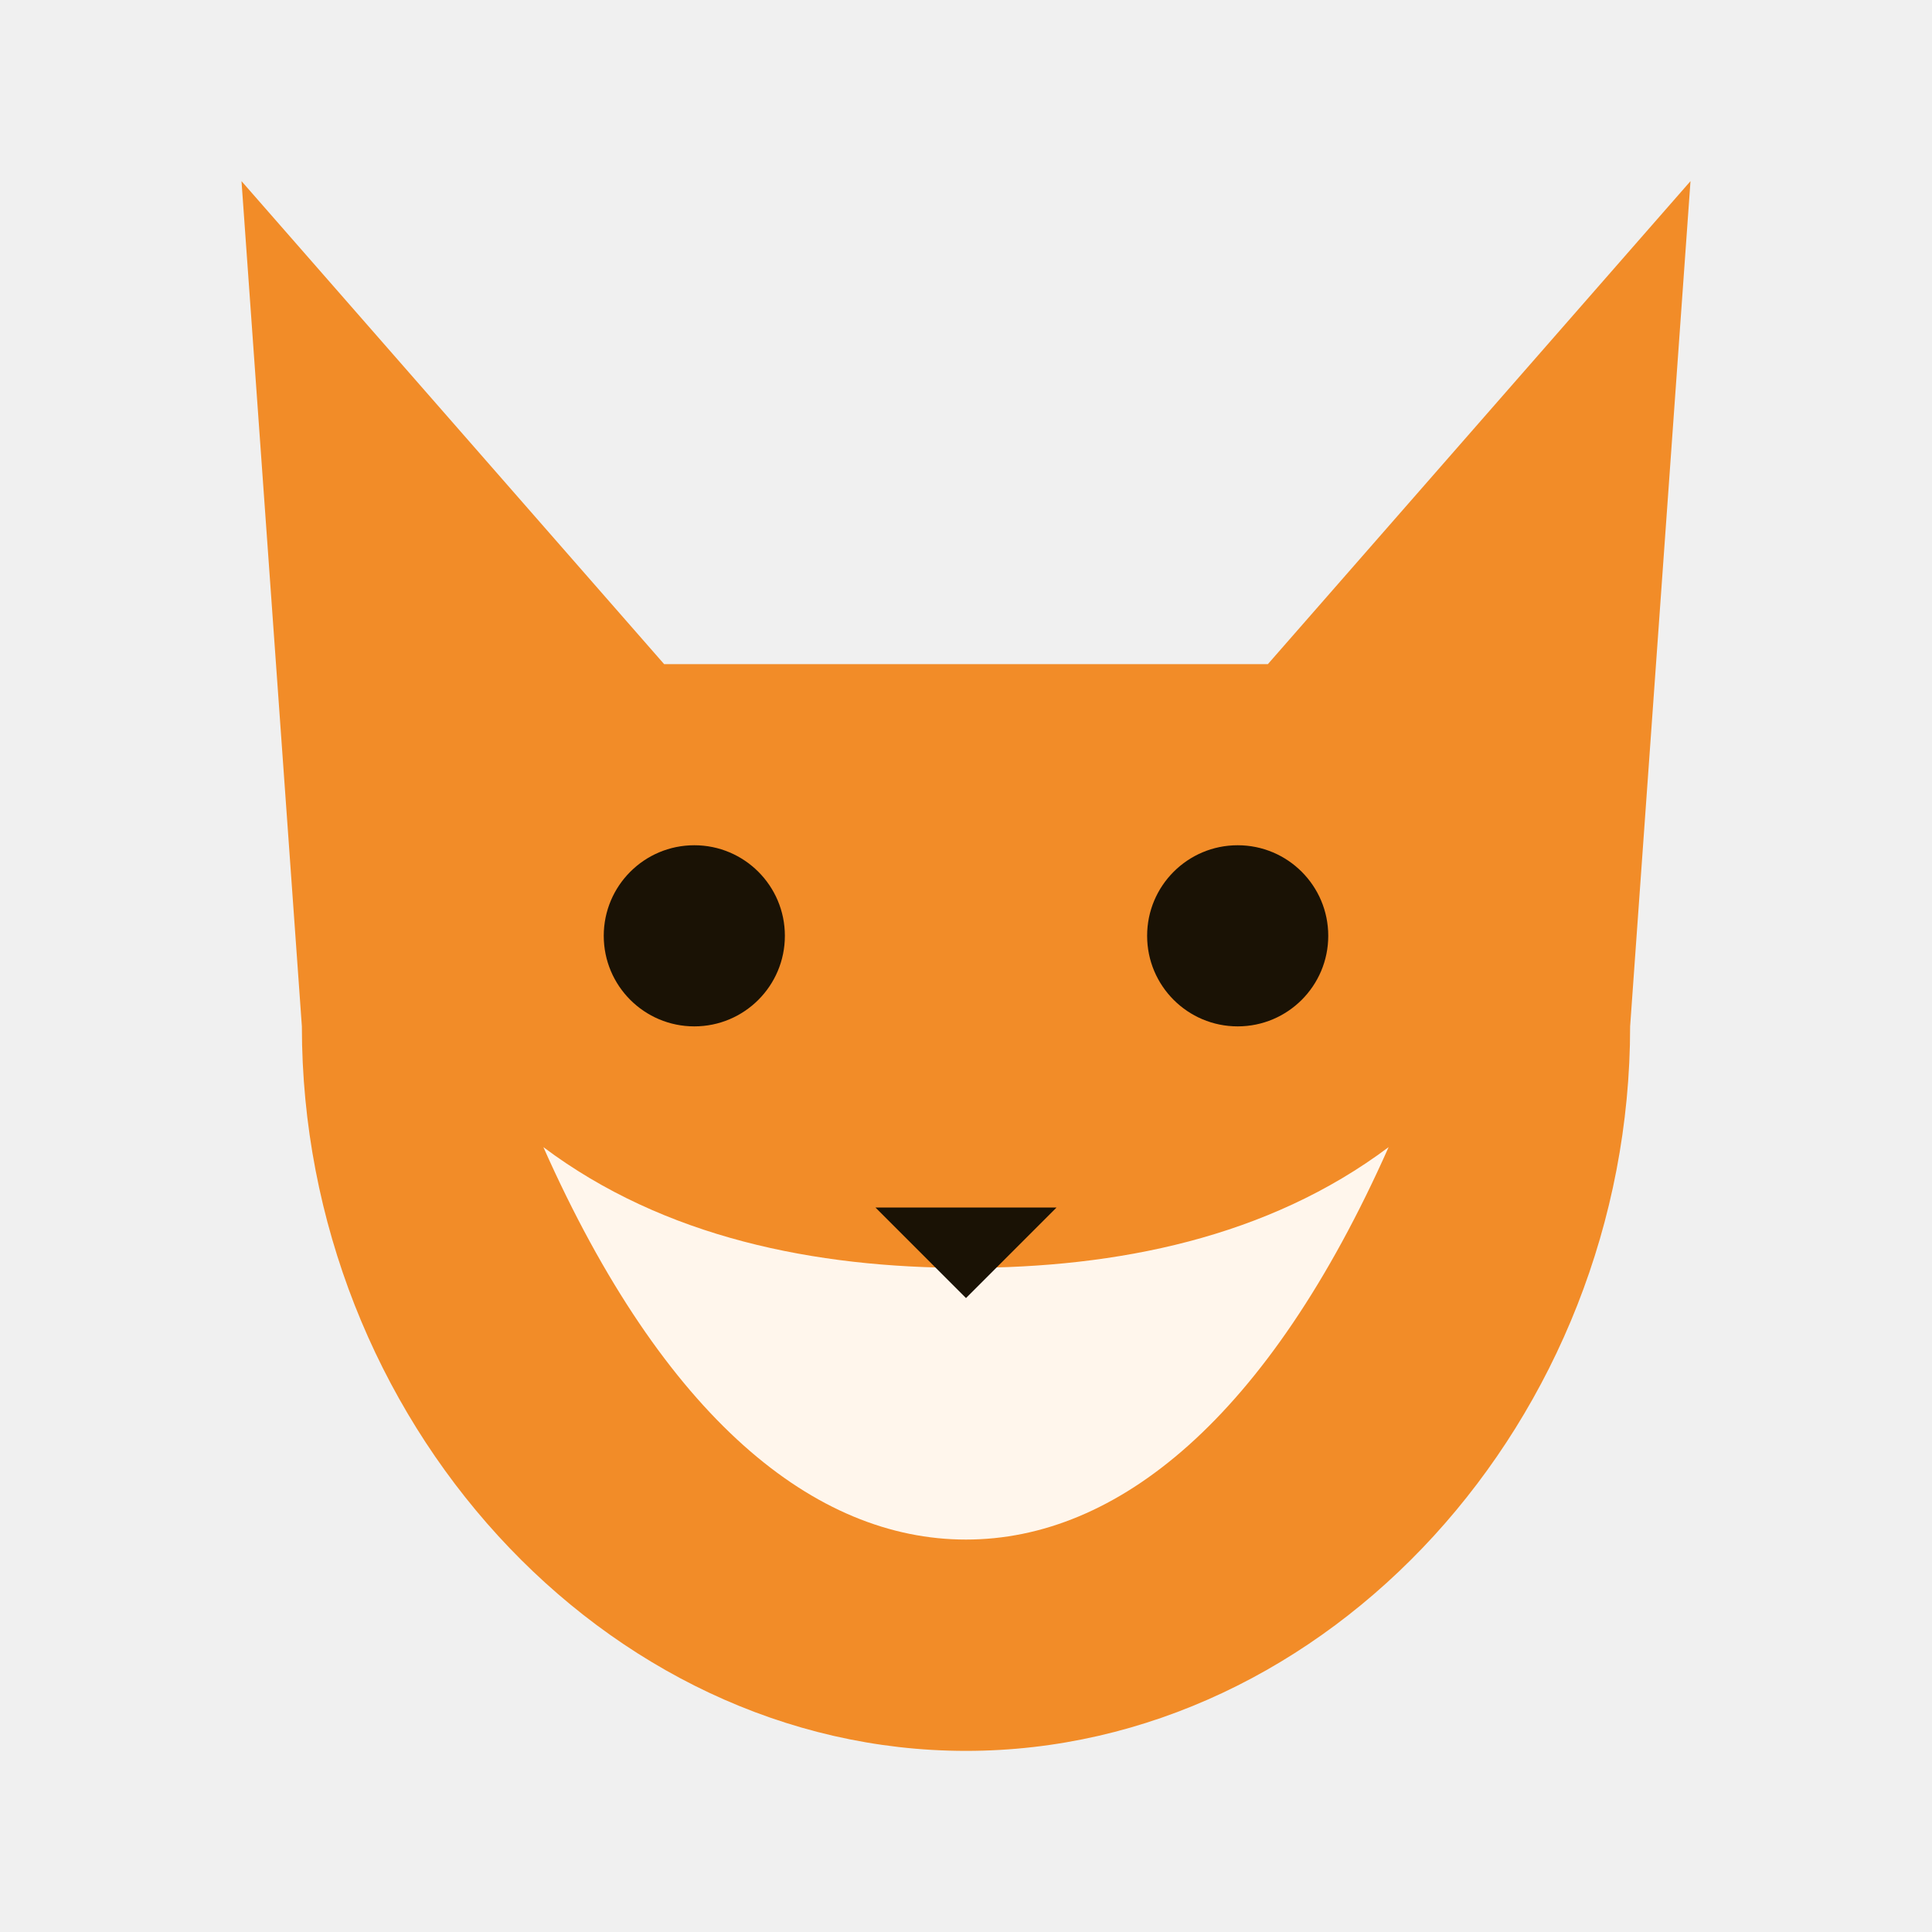
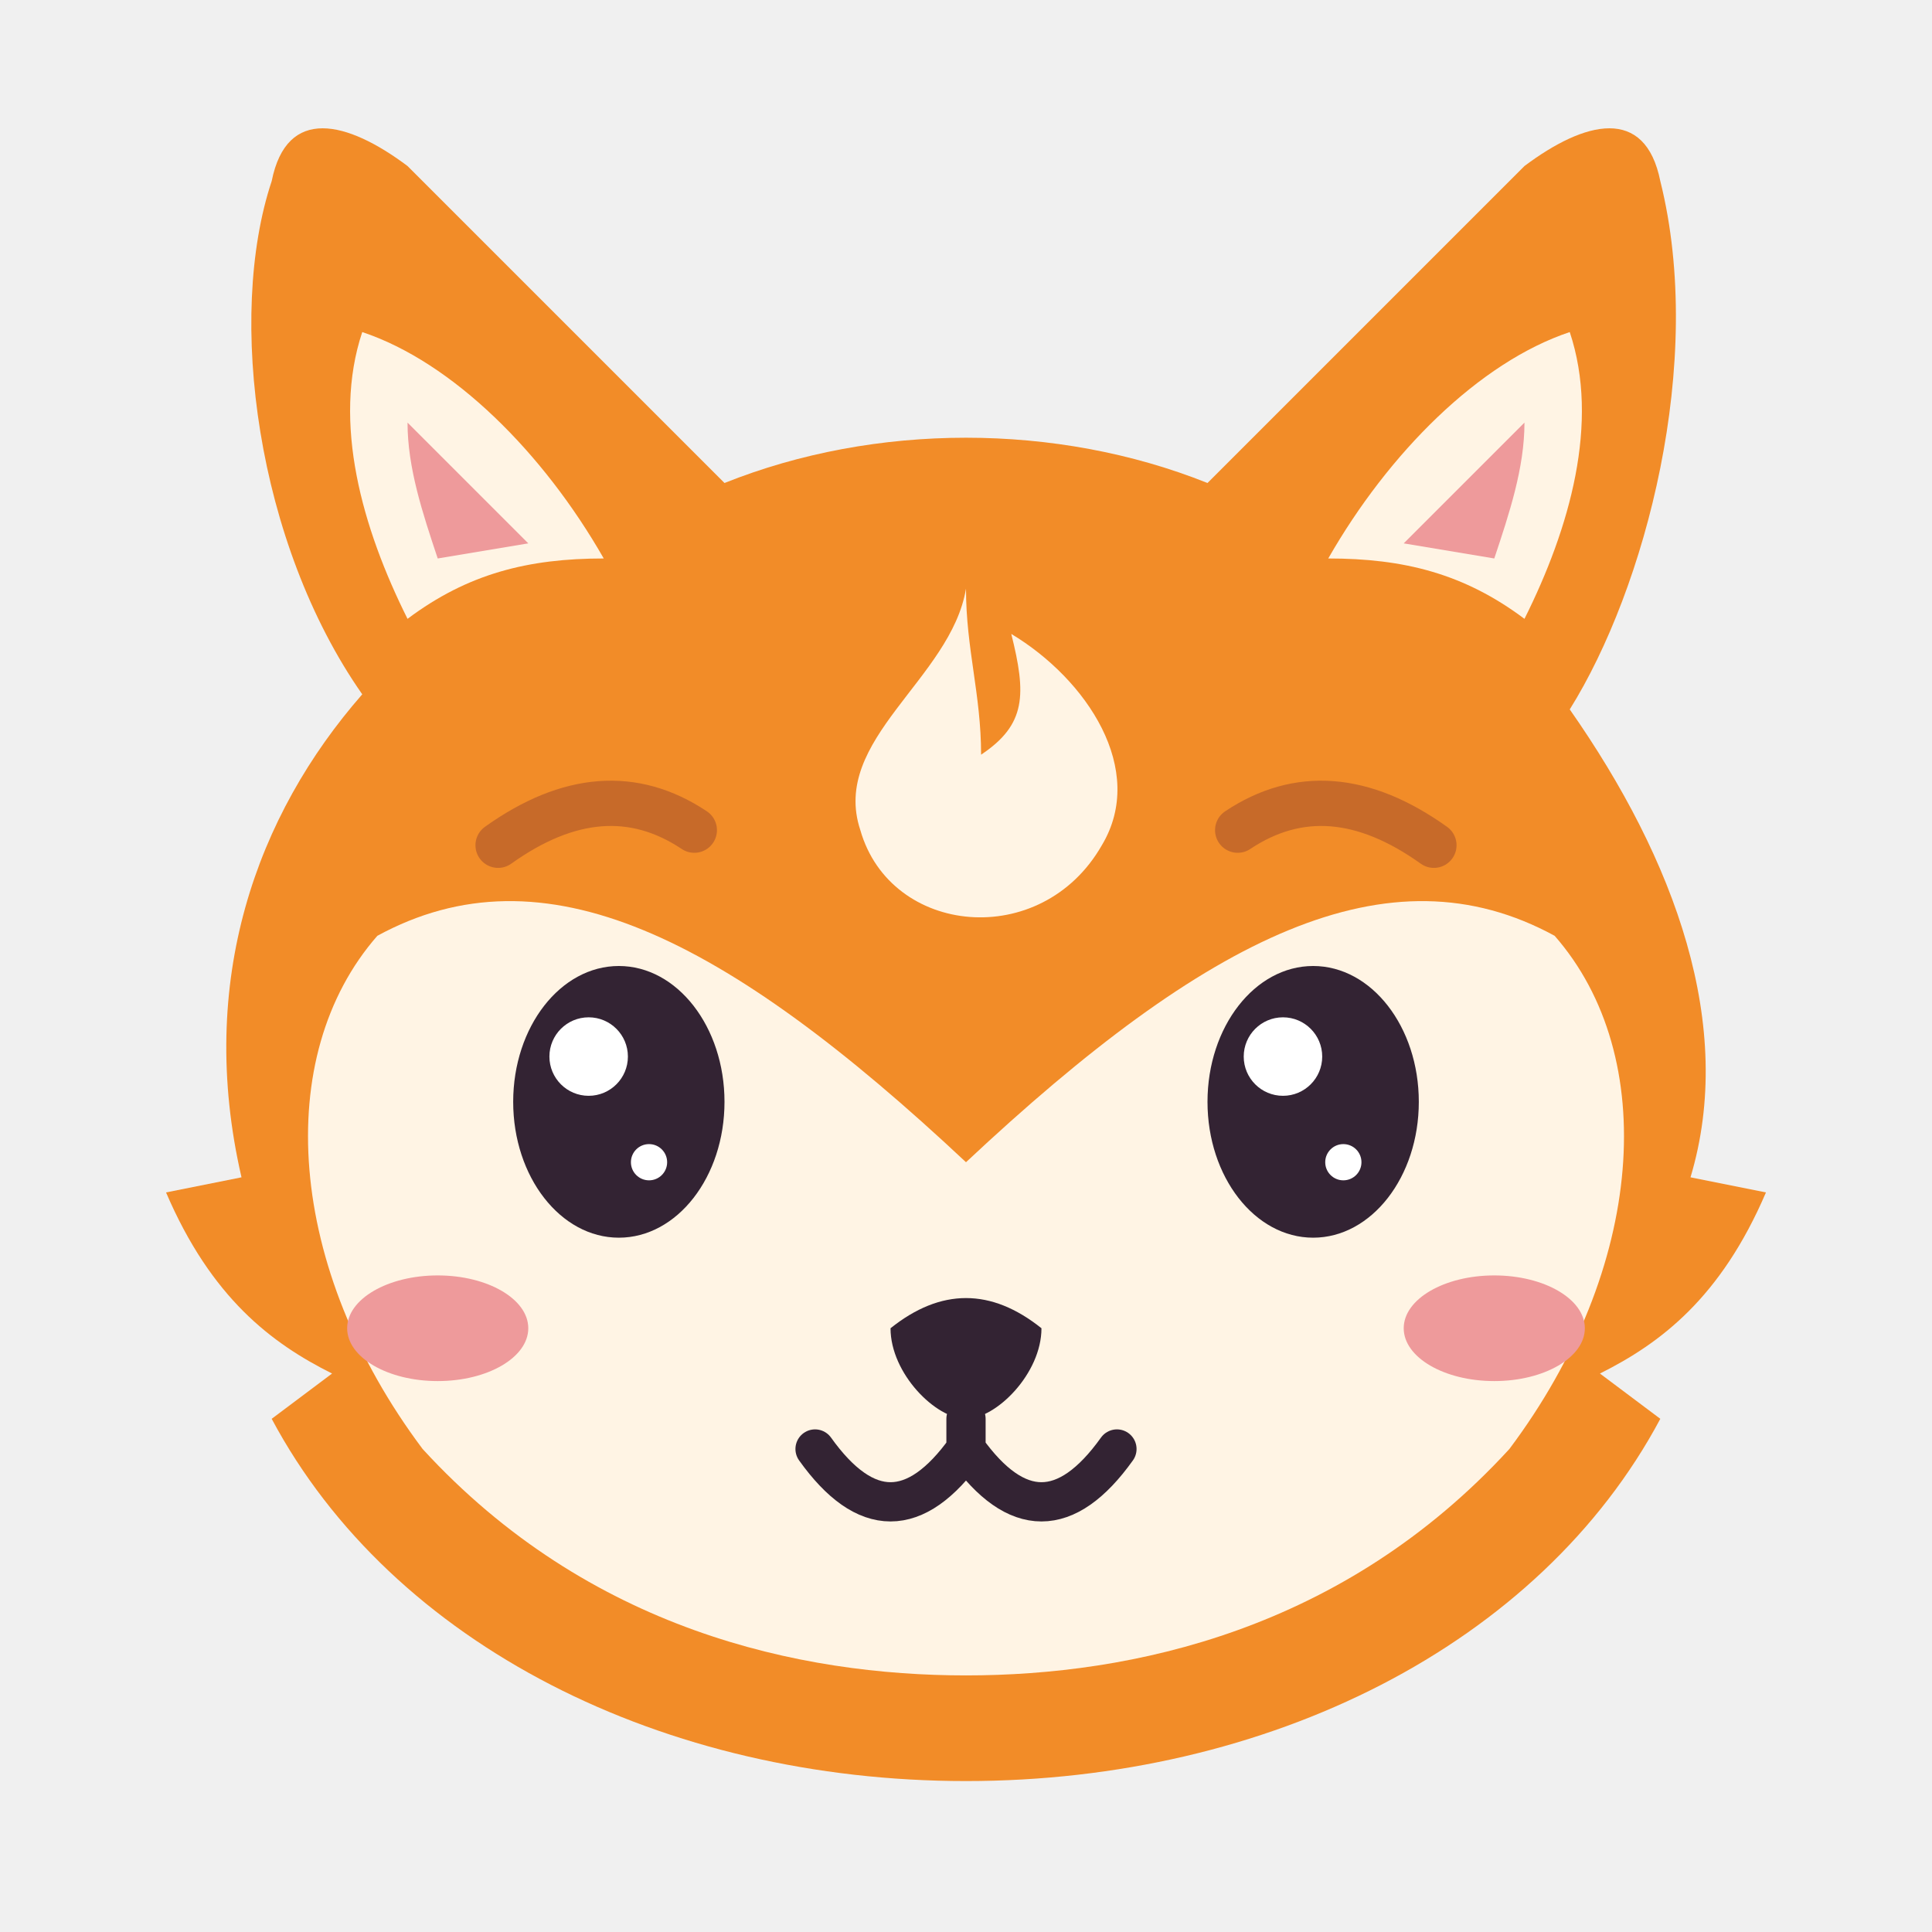
- <svg xmlns="http://www.w3.org/2000/svg" viewBox="0 0 64 64">
-   <path fill="#f28c28" d="M8 6l14 16h20L56 6 54 34c0 13-10 24-22 24S10 47 10 34z" />
-   <path fill="#fff6ec" d="M18 38c4 9 9 13 14 13s10-4 14-13c-4 3-9 4-14 4s-10-1-14-4z" />
-   <circle cx="23" cy="31" r="3" fill="#1a1205" />
-   <circle cx="41" cy="31" r="3" fill="#1a1205" />
-   <path fill="#1a1205" d="M29 40h6l-3 3z" />
+ <svg xmlns="http://www.w3.org/2000/svg" viewBox="0 0 128 128" role="img" aria-labelledby="title desc">
+   <path fill="#f28c28" d="M24 46C17 36 15 21 18 12c1-5 5-4 9-1l21 21c10-4 22-4 32 0l21-21c4-3 8-4 9 1 3 12-1 27-6 35 7 10 11 21 8 31l5 1c-3 7-7 10-11 12l4 3c-8 15-26 24-46 24s-38-9-46-24l4-3c-4-2-8-5-11-12l5-1c-3-13 1-24 8-32Z" />
+   <path fill="#fff4e4" d="M24 22c6 2 12 8 16 15-5 0-9 1-13 4-3-6-5-13-3-19Zm80 0c2 6 0 13-3 19-4-3-8-4-13-4 4-7 10-13 16-15Z" />
+   <path fill="#ee9a9b" d="m27 28 8 8-6 1c-1-3-2-6-2-9Zm74 0c0 3-1 6-2 9l-6-1 8-8Z" />
+   <path fill="#fff4e4" d="M25 62c11-6 23 0 39 15 16-15 28-21 39-15 7 8 6 22-3 34-11 12-25 15-36 15s-25-3-36-15c-9-12-10-26-3-34Z" />
+   <path fill="#fff4e4" d="M64 39c-1 6-9 10-7 16 2 7 12 8 16 1 3-5-1-11-6-14 1 4 1 6-2 8 0-4-1-7-1-11Z" />
+   <path fill="none" stroke="#c76a29" stroke-linecap="round" stroke-width="3" d="M33 56q7-5 13-1m36 0q6-4 13 1" />
+   <ellipse cx="41" cy="73" rx="7" ry="9" fill="#332333" />
+   <ellipse cx="87" cy="73" rx="7" ry="9" fill="#332333" />
+   <circle cx="39" cy="70" r="2.6" fill="#fff" />
+   <circle cx="85" cy="70" r="2.6" fill="#fff" />
+   <circle cx="43" cy="77" r="1.2" fill="#fff" />
+   <circle cx="89" cy="77" r="1.2" fill="#fff" />
+   <ellipse cx="29" cy="88" rx="6" ry="3.5" fill="#ee9a9b" />
+   <ellipse cx="99" cy="88" rx="6" ry="3.5" fill="#ee9a9b" />
+   <path fill="#332333" d="M59 88q5-4 10 0c0 3-3 6-5 6s-5-3-5-6Z" />
+   <path fill="none" stroke="#332333" stroke-linecap="round" stroke-linejoin="round" stroke-width="2.6" d="M64 94v2m-10 0q5 7 10 0 5 7 10 0" />
</svg>
